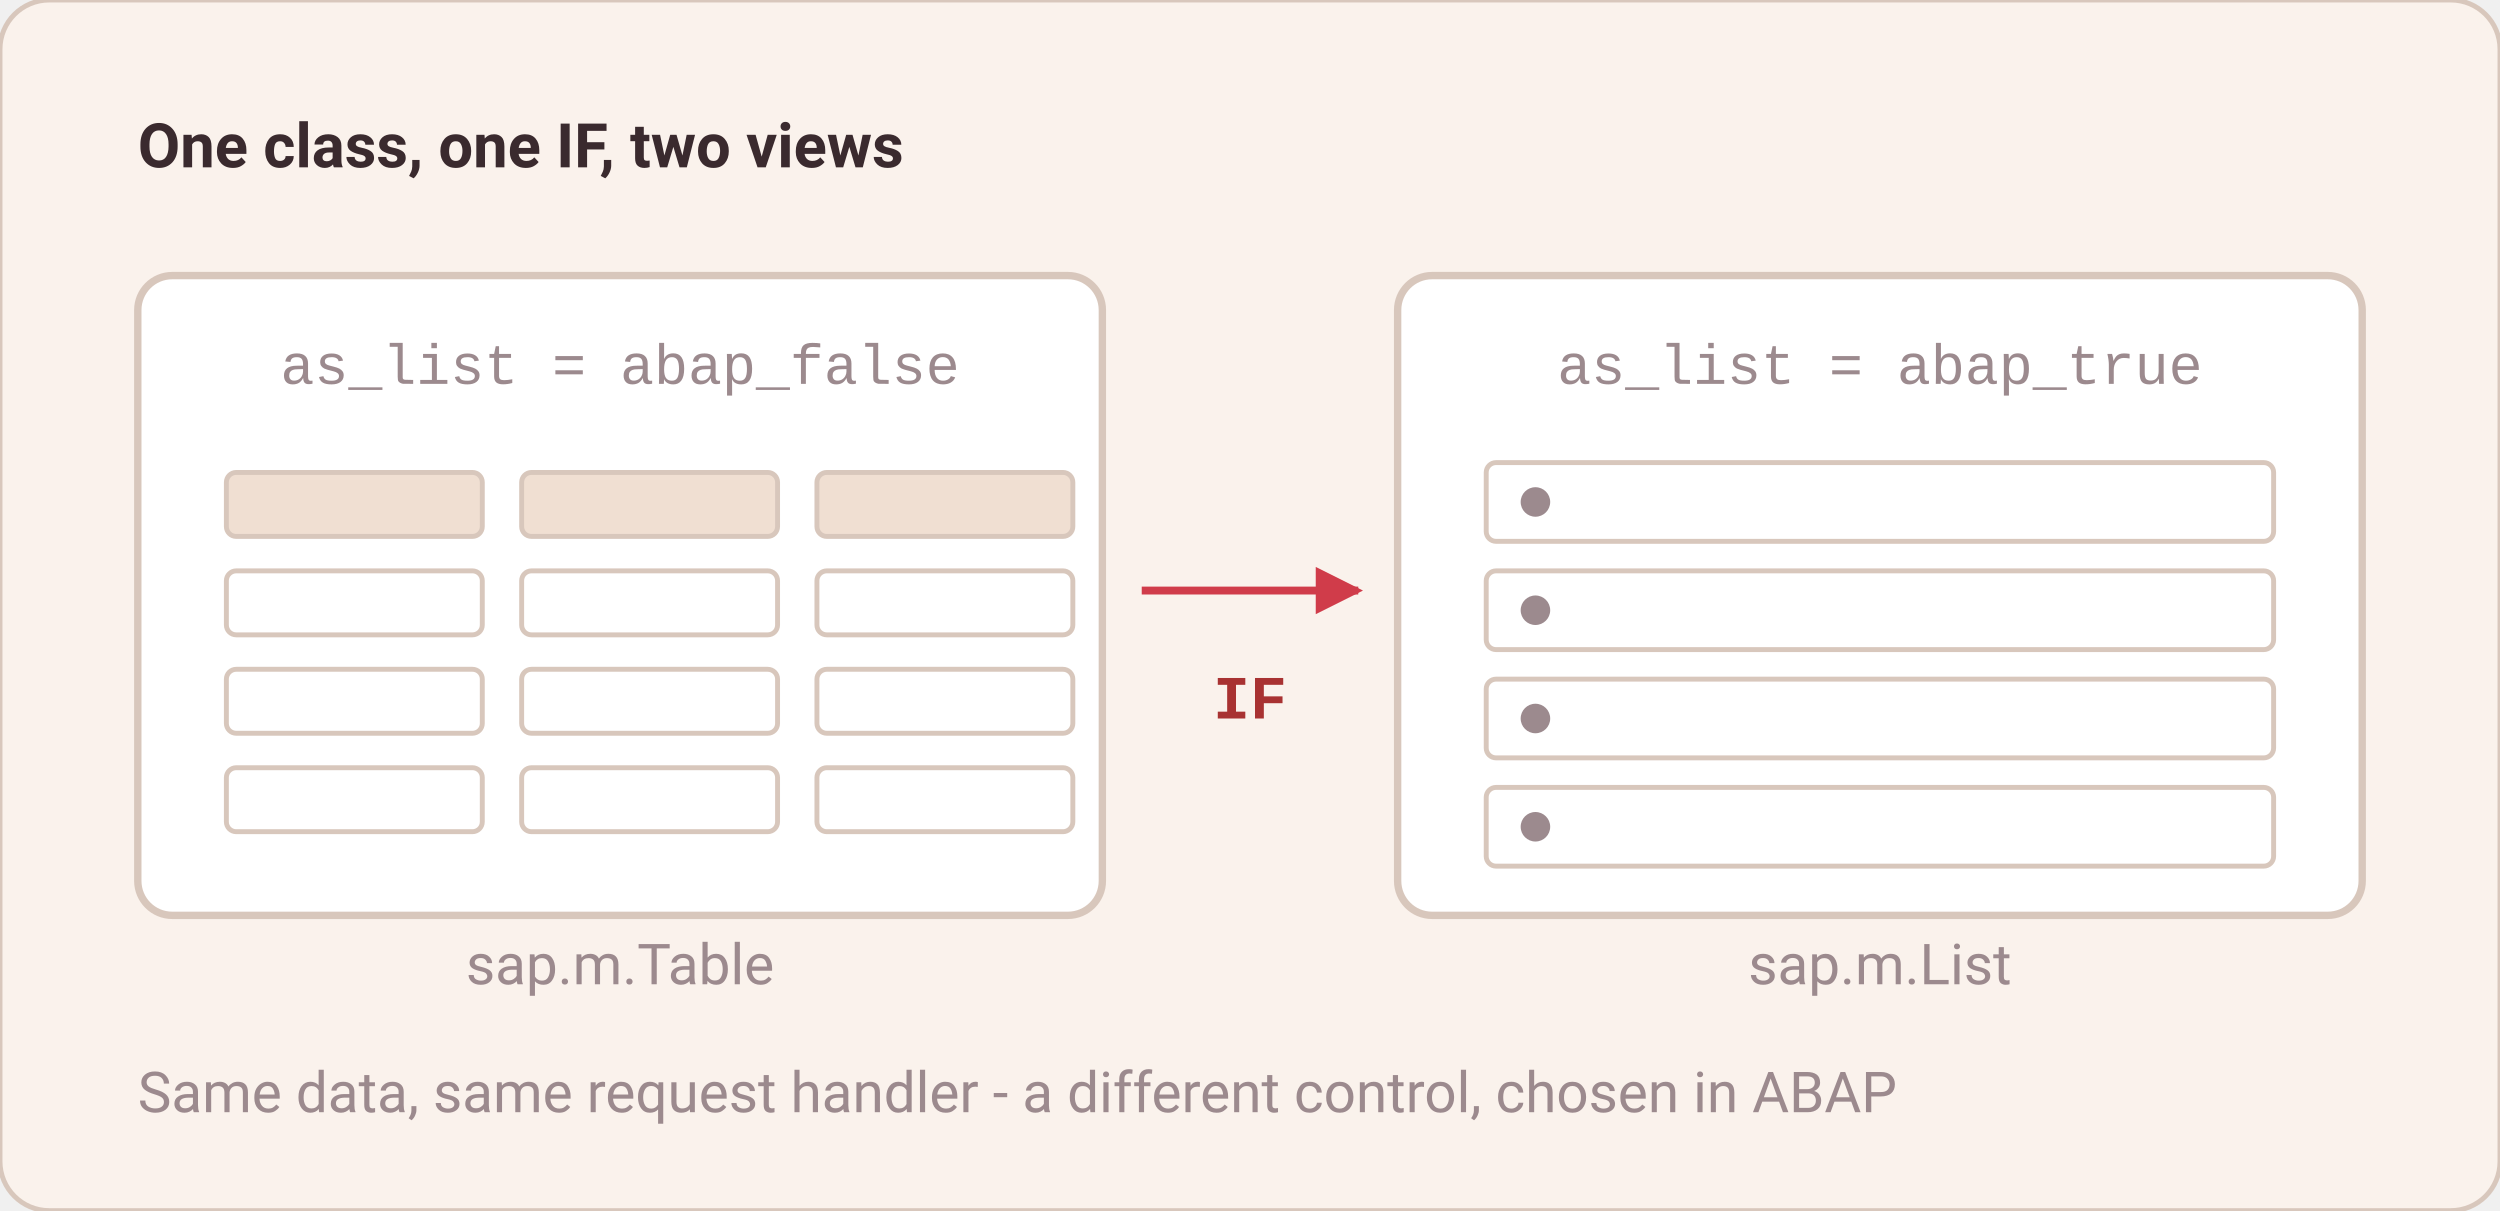
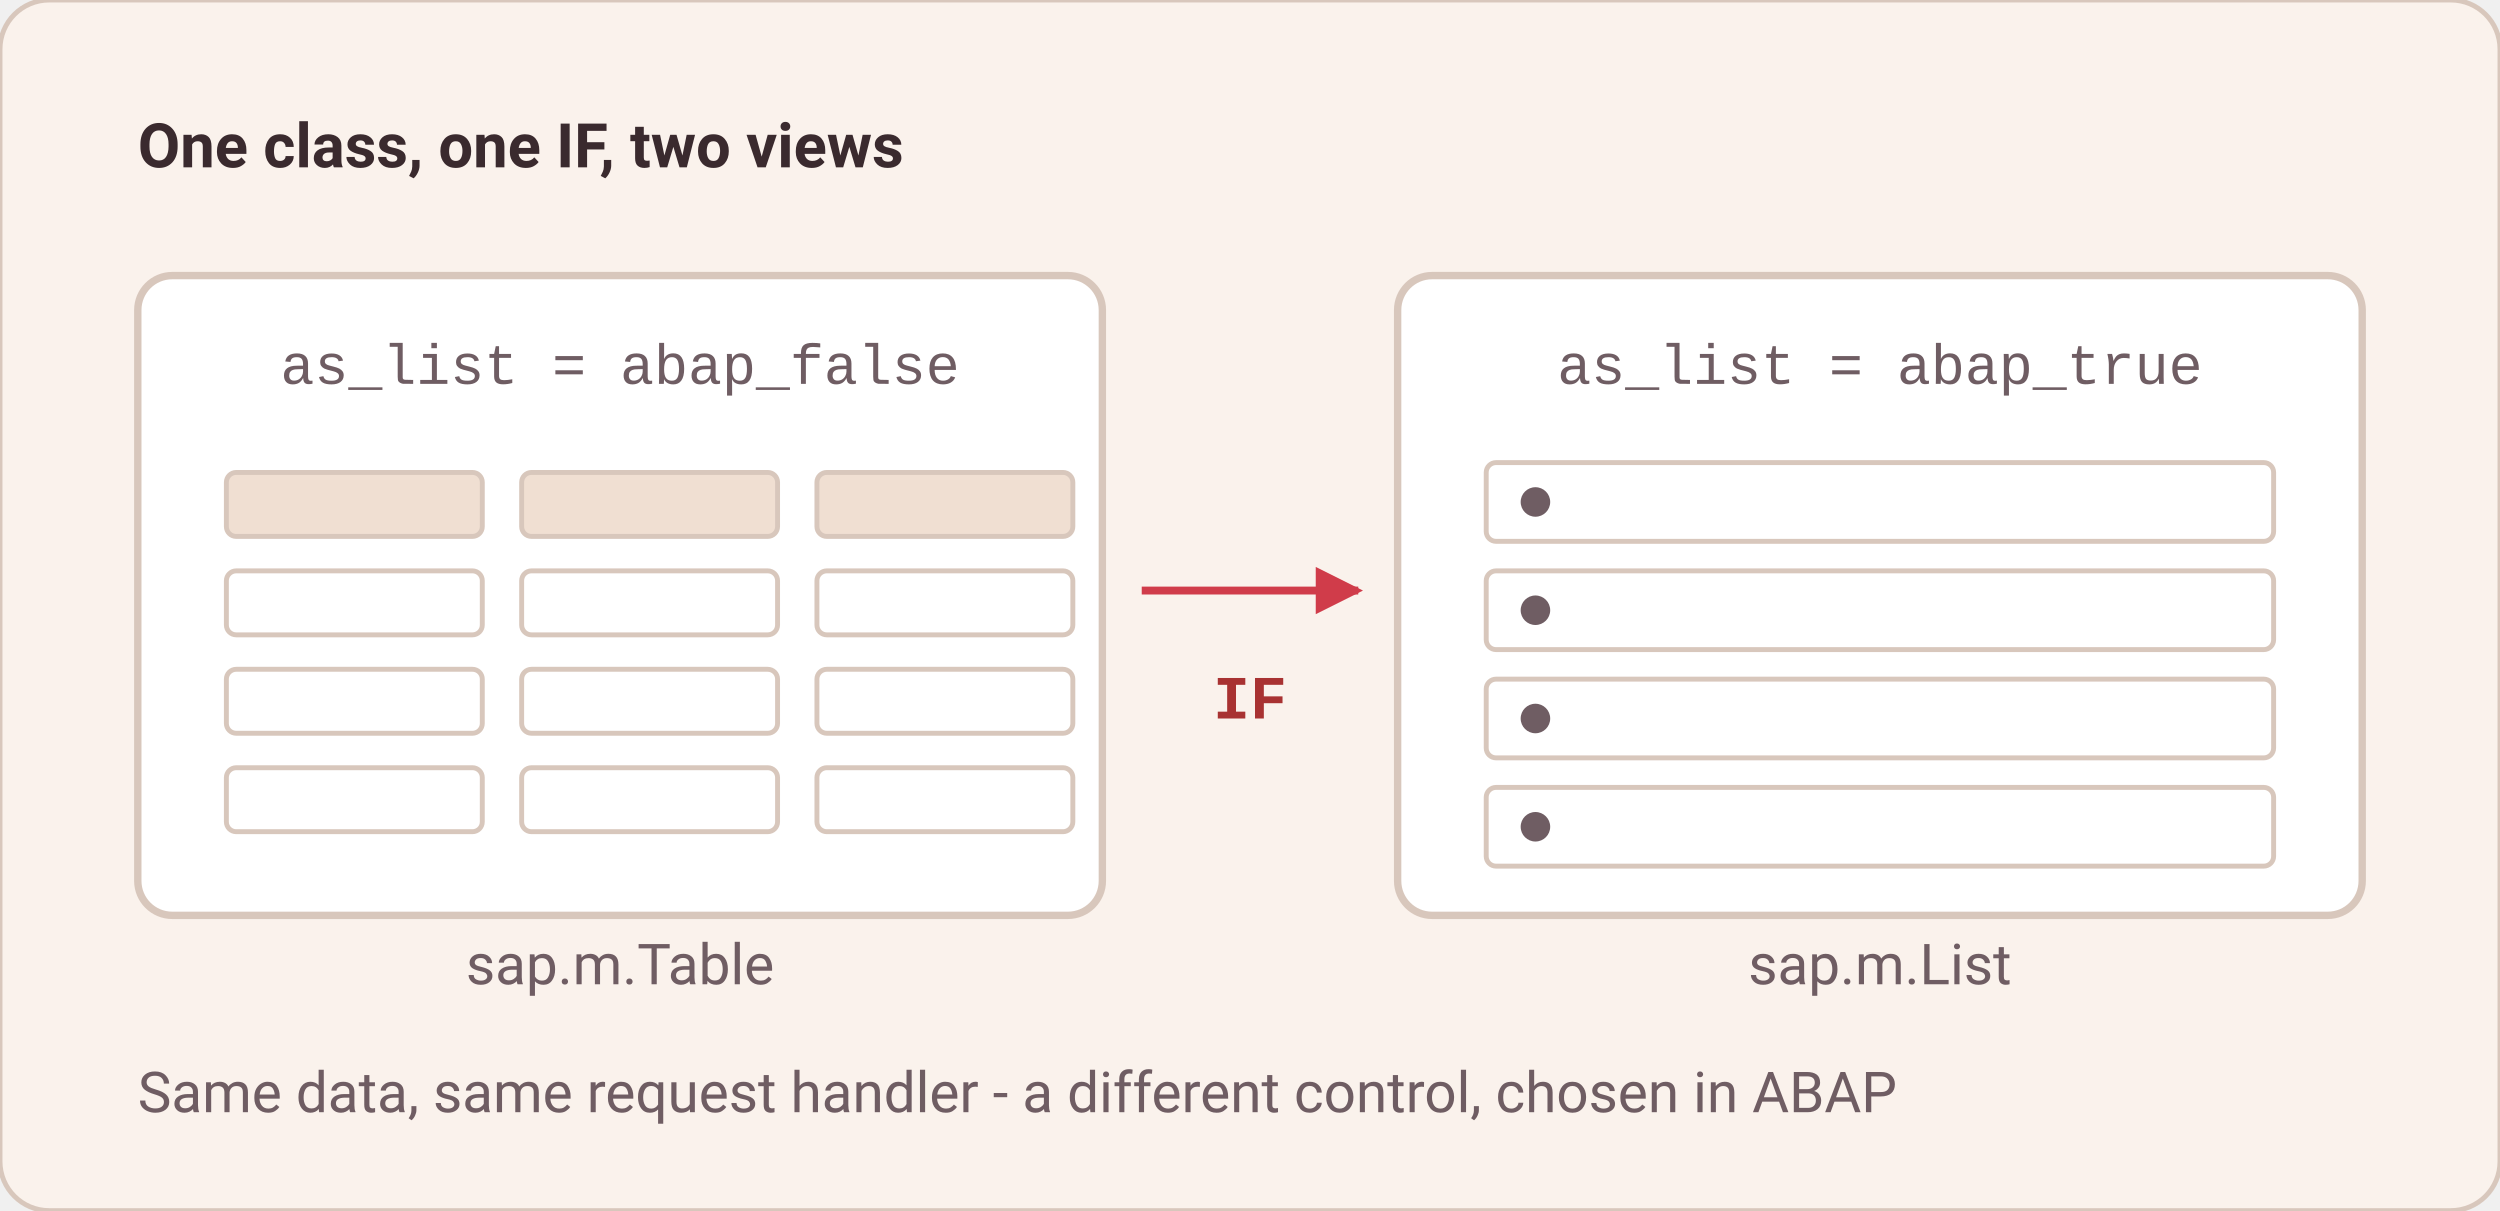
<svg xmlns="http://www.w3.org/2000/svg" viewBox="0 0 508 246" width="508" height="246" role="img">
-   <style data-dark="">@media (prefers-color-scheme:dark){[fill="#FAF2EC"]{fill:#172033}[fill="#F0DFD2"]{fill:#1e2940}[fill="#FFFFFF"]{fill:#0f1522}[fill="#3A2A2E"]{fill:#f1f4f9}[fill="#9C8A8E"]{fill:#9aa4b5}[fill="#D03C4A"]{fill:#f0606d}[fill="#A83232"]{fill:#ff8a95}[stroke="#D8C7BC"]{stroke:#34405a}[stroke="#D03C4A"]{stroke:#f0606d}}</style>
+   <style data-dark="">@media (prefers-color-scheme:dark){[fill="#FAF2EC"]{fill:#172033}[fill="#F0DFD2"]{fill:#1e2940}[fill="#FFFFFF"]{fill:#0f1522}[fill="#3A2A2E"]{fill:#f1f4f9}[fill="#6F5D63"]{fill:#9aa4b5}[fill="#D03C4A"]{fill:#f0606d}[fill="#A83232"]{fill:#ff8a95}[stroke="#D8C7BC"]{stroke:#34405a}[stroke="#D03C4A"]{stroke:#f0606d}}</style>
  <defs>
    <marker id="am" viewBox="0 0 10 10" refX="9" refY="5" markerWidth="6" markerHeight="6" orient="auto">
-       <path d="M0 0 L10 5 L0 10 z" fill="#9C8A8E" />
+       <path d="M0 0 L10 5 L0 10 z" fill="#6F5D63" />
    </marker>
    <marker id="ar" viewBox="0 0 10 10" refX="9" refY="5" markerWidth="6" markerHeight="6" orient="auto">
      <path d="M0 0 L10 5 L0 10 z" fill="#D03C4A" />
    </marker>
  </defs>
  <rect width="508" height="246" rx="10" fill="#FAF2EC" stroke="#D8C7BC" />
  <text x="28" y="34" font-family="-apple-system,BlinkMacSystemFont,'Segoe UI',Roboto,'Helvetica Neue',Arial,sans-serif" font-size="12.5" fill="#3A2A2E" font-weight="700" text-anchor="start">One class, one IF, two views</text>
  <rect x="28" y="56" width="196" height="130" rx="7" fill="#FFFFFF" stroke="#D8C7BC" stroke-width="1.5" />
  <text x="126.0" y="118.5" font-family="-apple-system,BlinkMacSystemFont,'Segoe UI',Roboto,'Helvetica Neue',Arial,sans-serif" font-size="13.5" font-weight="500" fill="#3A2A2E" text-anchor="middle" />
-   <text x="126" y="78" font-family="ui-monospace,SFMono-Regular,Menlo,Consolas,'Liberation Mono',monospace" font-size="11.5" fill="#9C8A8E" font-weight="400" text-anchor="middle">as_list = abap_false</text>
+   <text x="126" y="78" font-family="ui-monospace,SFMono-Regular,Menlo,Consolas,'Liberation Mono',monospace" font-size="11.5" fill="#6F5D63" font-weight="400" text-anchor="middle">as_list = abap_false</text>
  <rect x="46" y="96" width="52" height="13" rx="2" fill="#F0DFD2" stroke="#D8C7BC" />
  <rect x="106" y="96" width="52" height="13" rx="2" fill="#F0DFD2" stroke="#D8C7BC" />
  <rect x="166" y="96" width="52" height="13" rx="2" fill="#F0DFD2" stroke="#D8C7BC" />
  <rect x="46" y="116" width="52" height="13" rx="2" fill="#FFFFFF" stroke="#D8C7BC" />
  <rect x="106" y="116" width="52" height="13" rx="2" fill="#FFFFFF" stroke="#D8C7BC" />
  <rect x="166" y="116" width="52" height="13" rx="2" fill="#FFFFFF" stroke="#D8C7BC" />
  <rect x="46" y="136" width="52" height="13" rx="2" fill="#FFFFFF" stroke="#D8C7BC" />
  <rect x="106" y="136" width="52" height="13" rx="2" fill="#FFFFFF" stroke="#D8C7BC" />
  <rect x="166" y="136" width="52" height="13" rx="2" fill="#FFFFFF" stroke="#D8C7BC" />
  <rect x="46" y="156" width="52" height="13" rx="2" fill="#FFFFFF" stroke="#D8C7BC" />
  <rect x="106" y="156" width="52" height="13" rx="2" fill="#FFFFFF" stroke="#D8C7BC" />
  <rect x="166" y="156" width="52" height="13" rx="2" fill="#FFFFFF" stroke="#D8C7BC" />
-   <text x="126" y="200" font-family="-apple-system,BlinkMacSystemFont,'Segoe UI',Roboto,'Helvetica Neue',Arial,sans-serif" font-size="11.5" fill="#9C8A8E" font-weight="400" text-anchor="middle">sap.m.Table</text>
+   <text x="126" y="200" font-family="-apple-system,BlinkMacSystemFont,'Segoe UI',Roboto,'Helvetica Neue',Arial,sans-serif" font-size="11.5" fill="#6F5D63" font-weight="400" text-anchor="middle">sap.m.Table</text>
  <line x1="232" y1="120" x2="276" y2="120" stroke="#D03C4A" stroke-width="1.6" marker-end="url(#ar)" />
  <text x="254" y="146" font-family="ui-monospace,SFMono-Regular,Menlo,Consolas,'Liberation Mono',monospace" font-size="12.5" fill="#A83232" font-weight="700" text-anchor="middle">IF</text>
  <rect x="284" y="56" width="196" height="130" rx="7" fill="#FFFFFF" stroke="#D8C7BC" stroke-width="1.5" />
  <text x="382.0" y="118.5" font-family="-apple-system,BlinkMacSystemFont,'Segoe UI',Roboto,'Helvetica Neue',Arial,sans-serif" font-size="13.5" font-weight="500" fill="#3A2A2E" text-anchor="middle" />
-   <text x="382" y="78" font-family="ui-monospace,SFMono-Regular,Menlo,Consolas,'Liberation Mono',monospace" font-size="11.5" fill="#9C8A8E" font-weight="400" text-anchor="middle">as_list = abap_true</text>
+   <text x="382" y="78" font-family="ui-monospace,SFMono-Regular,Menlo,Consolas,'Liberation Mono',monospace" font-size="11.5" fill="#6F5D63" font-weight="400" text-anchor="middle">as_list = abap_true</text>
  <rect x="302" y="94" width="160" height="16" rx="2" fill="#FFFFFF" stroke="#D8C7BC" />
-   <circle cx="312" cy="102" r="3" fill="#9C8A8E" />
+   <circle cx="312" cy="102" r="3" fill="#6F5D63" />
  <rect x="302" y="116" width="160" height="16" rx="2" fill="#FFFFFF" stroke="#D8C7BC" />
-   <circle cx="312" cy="124" r="3" fill="#9C8A8E" />
+   <circle cx="312" cy="124" r="3" fill="#6F5D63" />
  <rect x="302" y="138" width="160" height="16" rx="2" fill="#FFFFFF" stroke="#D8C7BC" />
-   <circle cx="312" cy="146" r="3" fill="#9C8A8E" />
+   <circle cx="312" cy="146" r="3" fill="#6F5D63" />
  <rect x="302" y="160" width="160" height="16" rx="2" fill="#FFFFFF" stroke="#D8C7BC" />
-   <circle cx="312" cy="168" r="3" fill="#9C8A8E" />
-   <text x="382" y="200" font-family="-apple-system,BlinkMacSystemFont,'Segoe UI',Roboto,'Helvetica Neue',Arial,sans-serif" font-size="11.5" fill="#9C8A8E" font-weight="400" text-anchor="middle">sap.m.List</text>
-   <text x="28" y="226" font-family="-apple-system,BlinkMacSystemFont,'Segoe UI',Roboto,'Helvetica Neue',Arial,sans-serif" font-size="11.5" fill="#9C8A8E" font-weight="400" text-anchor="start">Same data, same request handler - a different control, chosen in ABAP</text>
+   <circle cx="312" cy="168" r="3" fill="#6F5D63" />
+   <text x="382" y="200" font-family="-apple-system,BlinkMacSystemFont,'Segoe UI',Roboto,'Helvetica Neue',Arial,sans-serif" font-size="11.5" fill="#6F5D63" font-weight="400" text-anchor="middle">sap.m.List</text>
+   <text x="28" y="226" font-family="-apple-system,BlinkMacSystemFont,'Segoe UI',Roboto,'Helvetica Neue',Arial,sans-serif" font-size="11.5" fill="#6F5D63" font-weight="400" text-anchor="start">Same data, same request handler - a different control, chosen in ABAP</text>
</svg>
